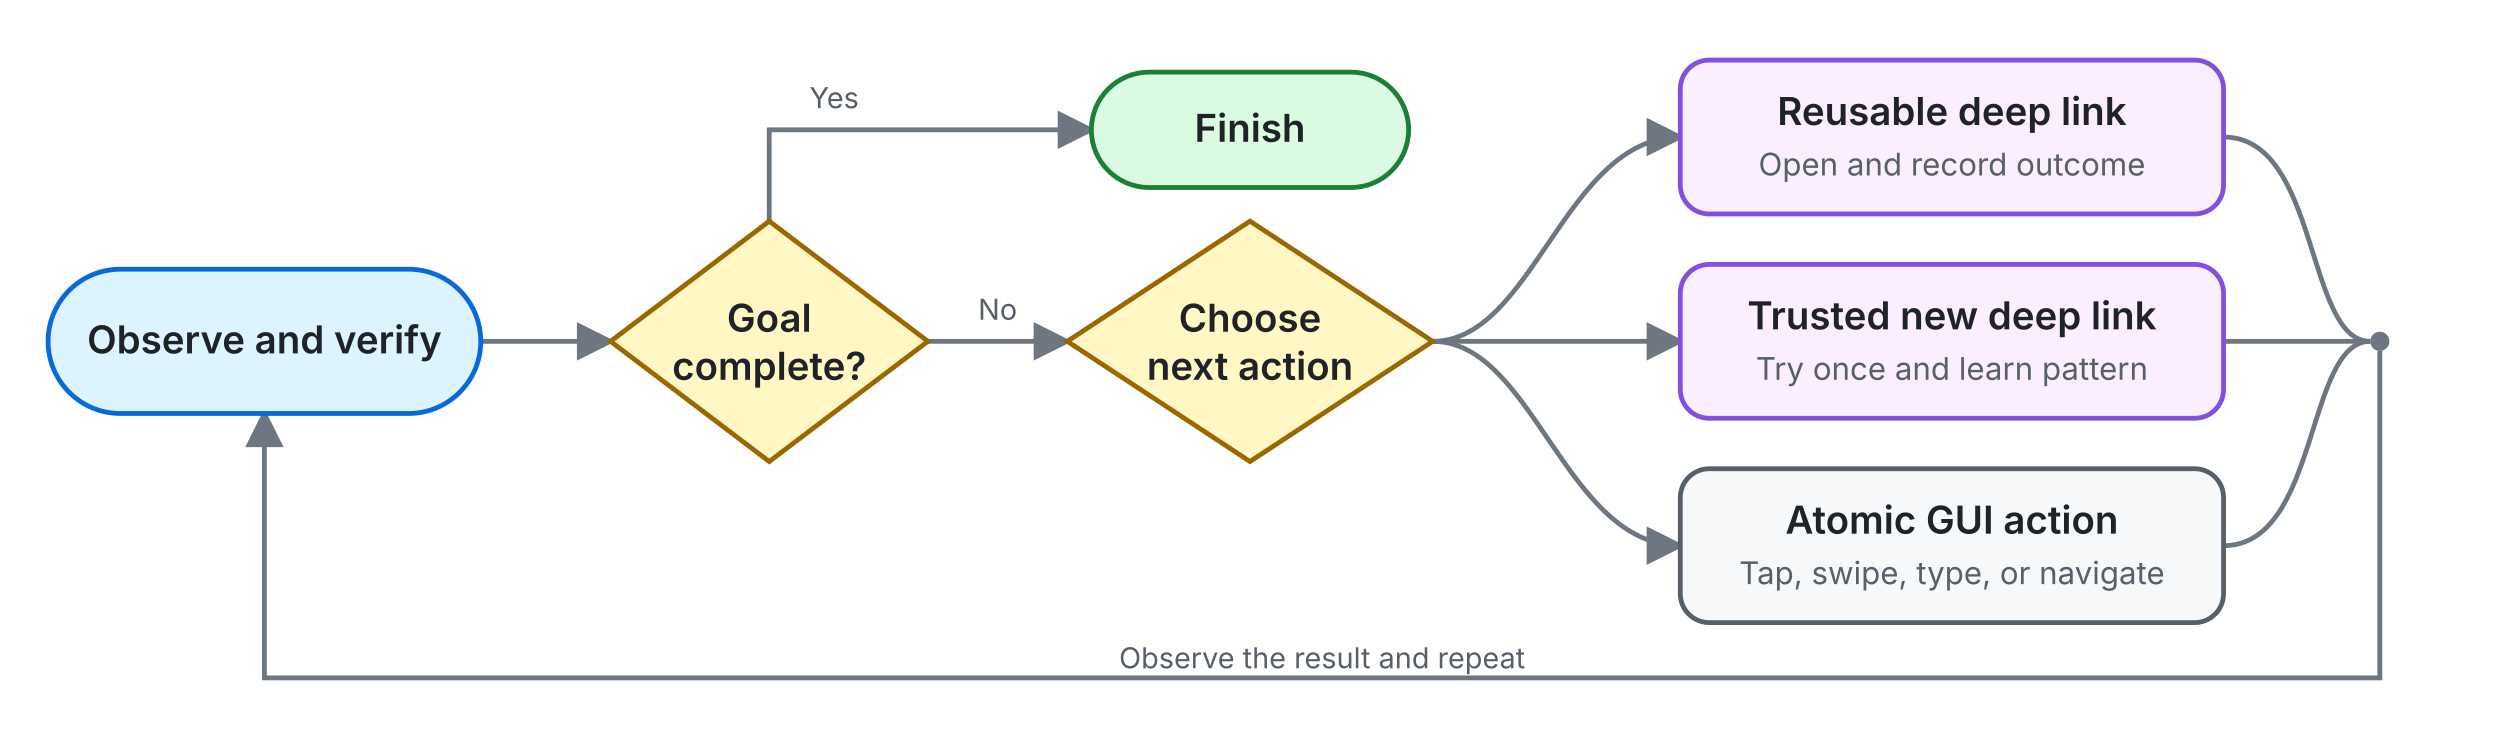
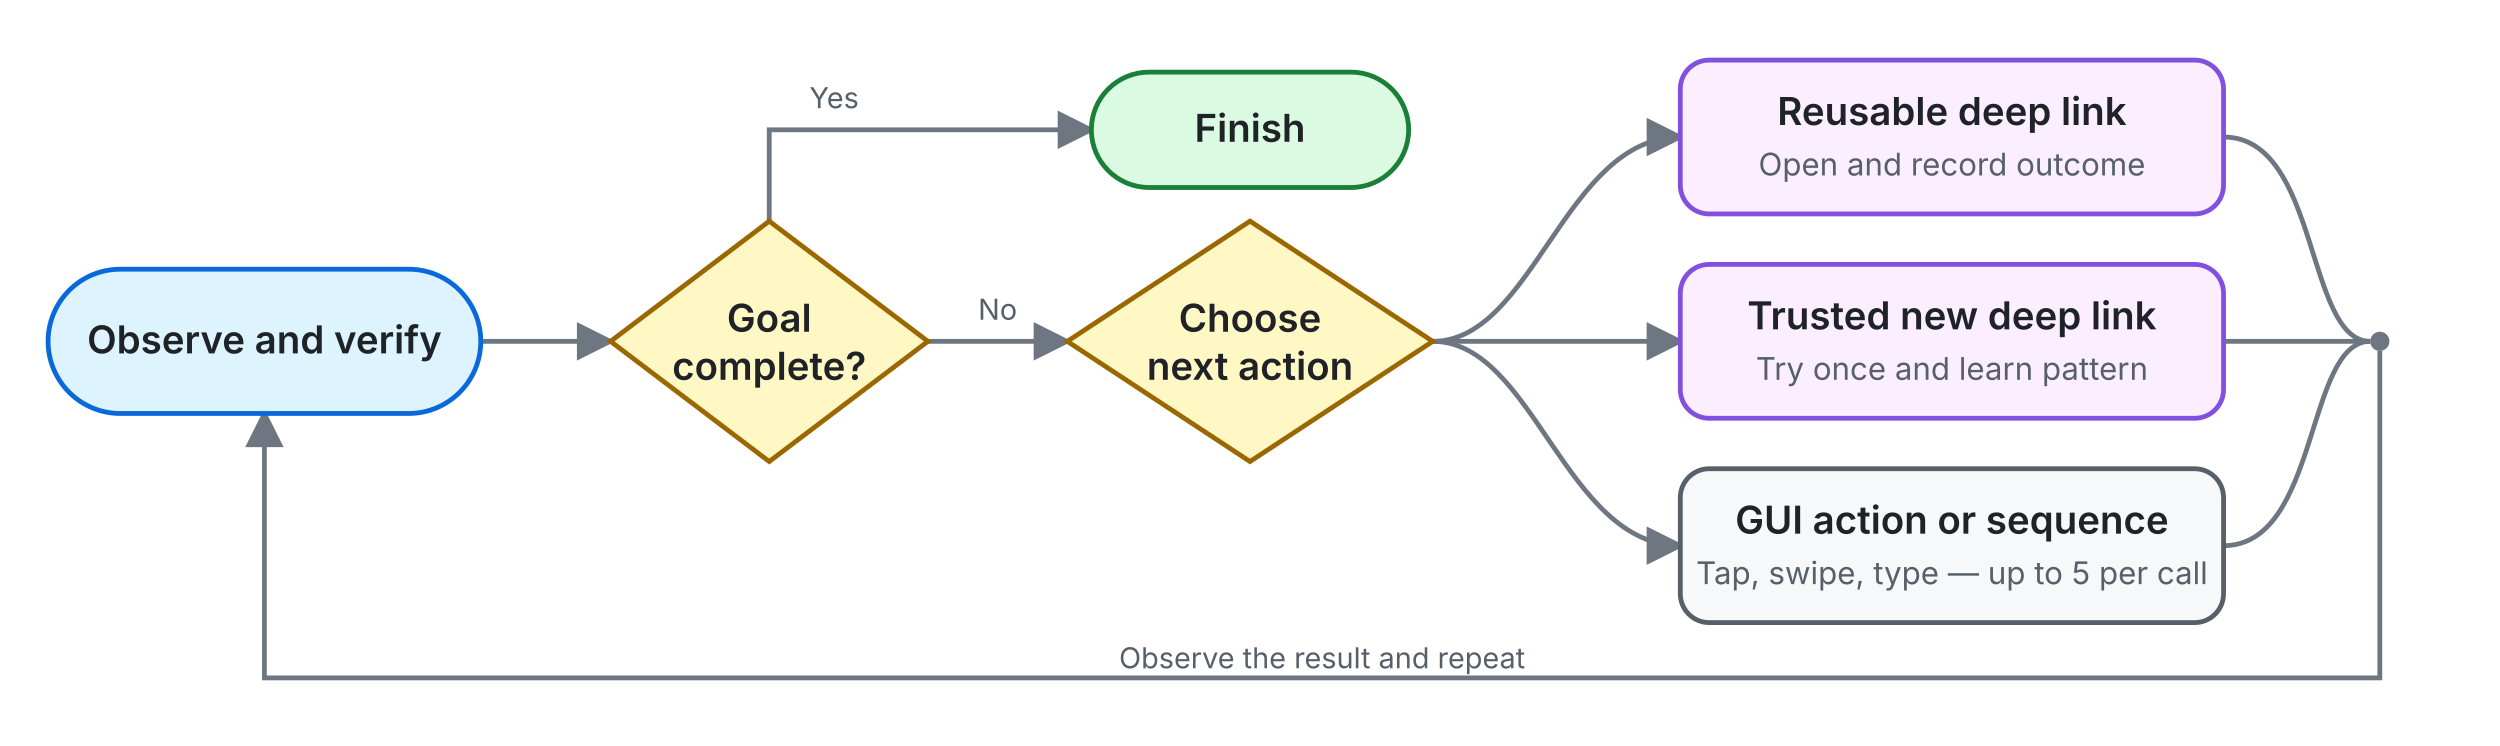
<svg xmlns="http://www.w3.org/2000/svg" viewBox="0 0 1040 310" role="img" aria-labelledby="title description">
  <defs>
    <marker id="arrow" markerWidth="8" markerHeight="8" refX="7" refY="4" orient="auto" markerUnits="strokeWidth">
      <path d="M0 0L8 4L0 8Z" fill="#6e7781" />
    </marker>
    <style>
      .line { fill: none; stroke: #6e7781; stroke-width: 2; marker-end: url(#arrow); }
      .merge { fill: none; stroke: #6e7781; stroke-width: 2; }
      .label { fill: #1f2328; font: 600 16px -apple-system, BlinkMacSystemFont, "Segoe UI", sans-serif; text-anchor: middle; }
      .detail { fill: #57606a; font: 13px -apple-system, BlinkMacSystemFont, "Segoe UI", sans-serif; text-anchor: middle; }
      .edge-label { fill: #57606a; font: 12px -apple-system, BlinkMacSystemFont, "Segoe UI", sans-serif; text-anchor: middle; }
    </style>
  </defs>
  <path class="line" d="M200 142H254" />
  <path class="line" d="M386 142H444" />
  <path class="line" d="M320 92V54H454" />
  <path class="line" d="M596 142C638 142 651 57 699 57" />
  <path class="line" d="M596 142H699" />
  <path class="line" d="M596 142C638 142 651 227 699 227" />
  <path class="merge" d="M925 57C965 57 959 142 986 142" />
  <path class="merge" d="M925 142H986" />
  <path class="merge" d="M925 227C965 227 959 142 986 142" />
  <circle cx="990" cy="142" r="4" fill="#6e7781" />
  <path class="line" d="M990 146V282H110V172" />
  <rect x="20" y="112" width="180" height="60" rx="30" fill="#ddf4ff" stroke="#0969da" stroke-width="2" />
  <text class="label" x="110" y="147">Observe and verify</text>
  <path d="M320 92L386 142L320 192L254 142Z" fill="#fff8c5" stroke="#9a6700" stroke-width="2" />
  <text class="label" x="320" y="138">Goal</text>
  <text class="label" x="320" y="158">complete?</text>
  <rect x="454" y="30" width="132" height="48" rx="24" fill="#dafbe1" stroke="#1a7f37" stroke-width="2" />
  <text class="label" x="520" y="59">Finish</text>
  <path d="M520 92L596 142L520 192L444 142Z" fill="#fff8c5" stroke="#9a6700" stroke-width="2" />
  <text class="label" x="520" y="138">Choose</text>
  <text class="label" x="520" y="158">next action</text>
  <rect x="699" y="25" width="226" height="64" rx="12" fill="#fbefff" stroke="#8250df" stroke-width="2" />
  <text class="label" x="812" y="52">Reusable deep link</text>
  <text class="detail" x="812" y="73">Open and record outcome</text>
  <rect x="699" y="110" width="226" height="64" rx="12" fill="#fbefff" stroke="#8250df" stroke-width="2" />
  <text class="label" x="812" y="137">Trusted new deep link</text>
  <text class="detail" x="812" y="158">Try once and learn pattern</text>
  <rect x="699" y="195" width="226" height="64" rx="12" fill="#f6f8fa" stroke="#57606a" stroke-width="2" />
-   <text class="label" x="812" y="222">Atomic GUI action</text>
-   <text class="detail" x="812" y="243">Tap, swipe, type, or navigate</text>
+   <text class="label" x="812" y="222">GUI action or sequence</text>
+   <text class="detail" x="812" y="243">Tap, swipe, type — up to 5 per call</text>
  <text class="edge-label" x="347" y="45">Yes</text>
  <text class="edge-label" x="415" y="133">No</text>
  <text class="edge-label" x="550" y="278">Observe the result and repeat</text>
</svg>
